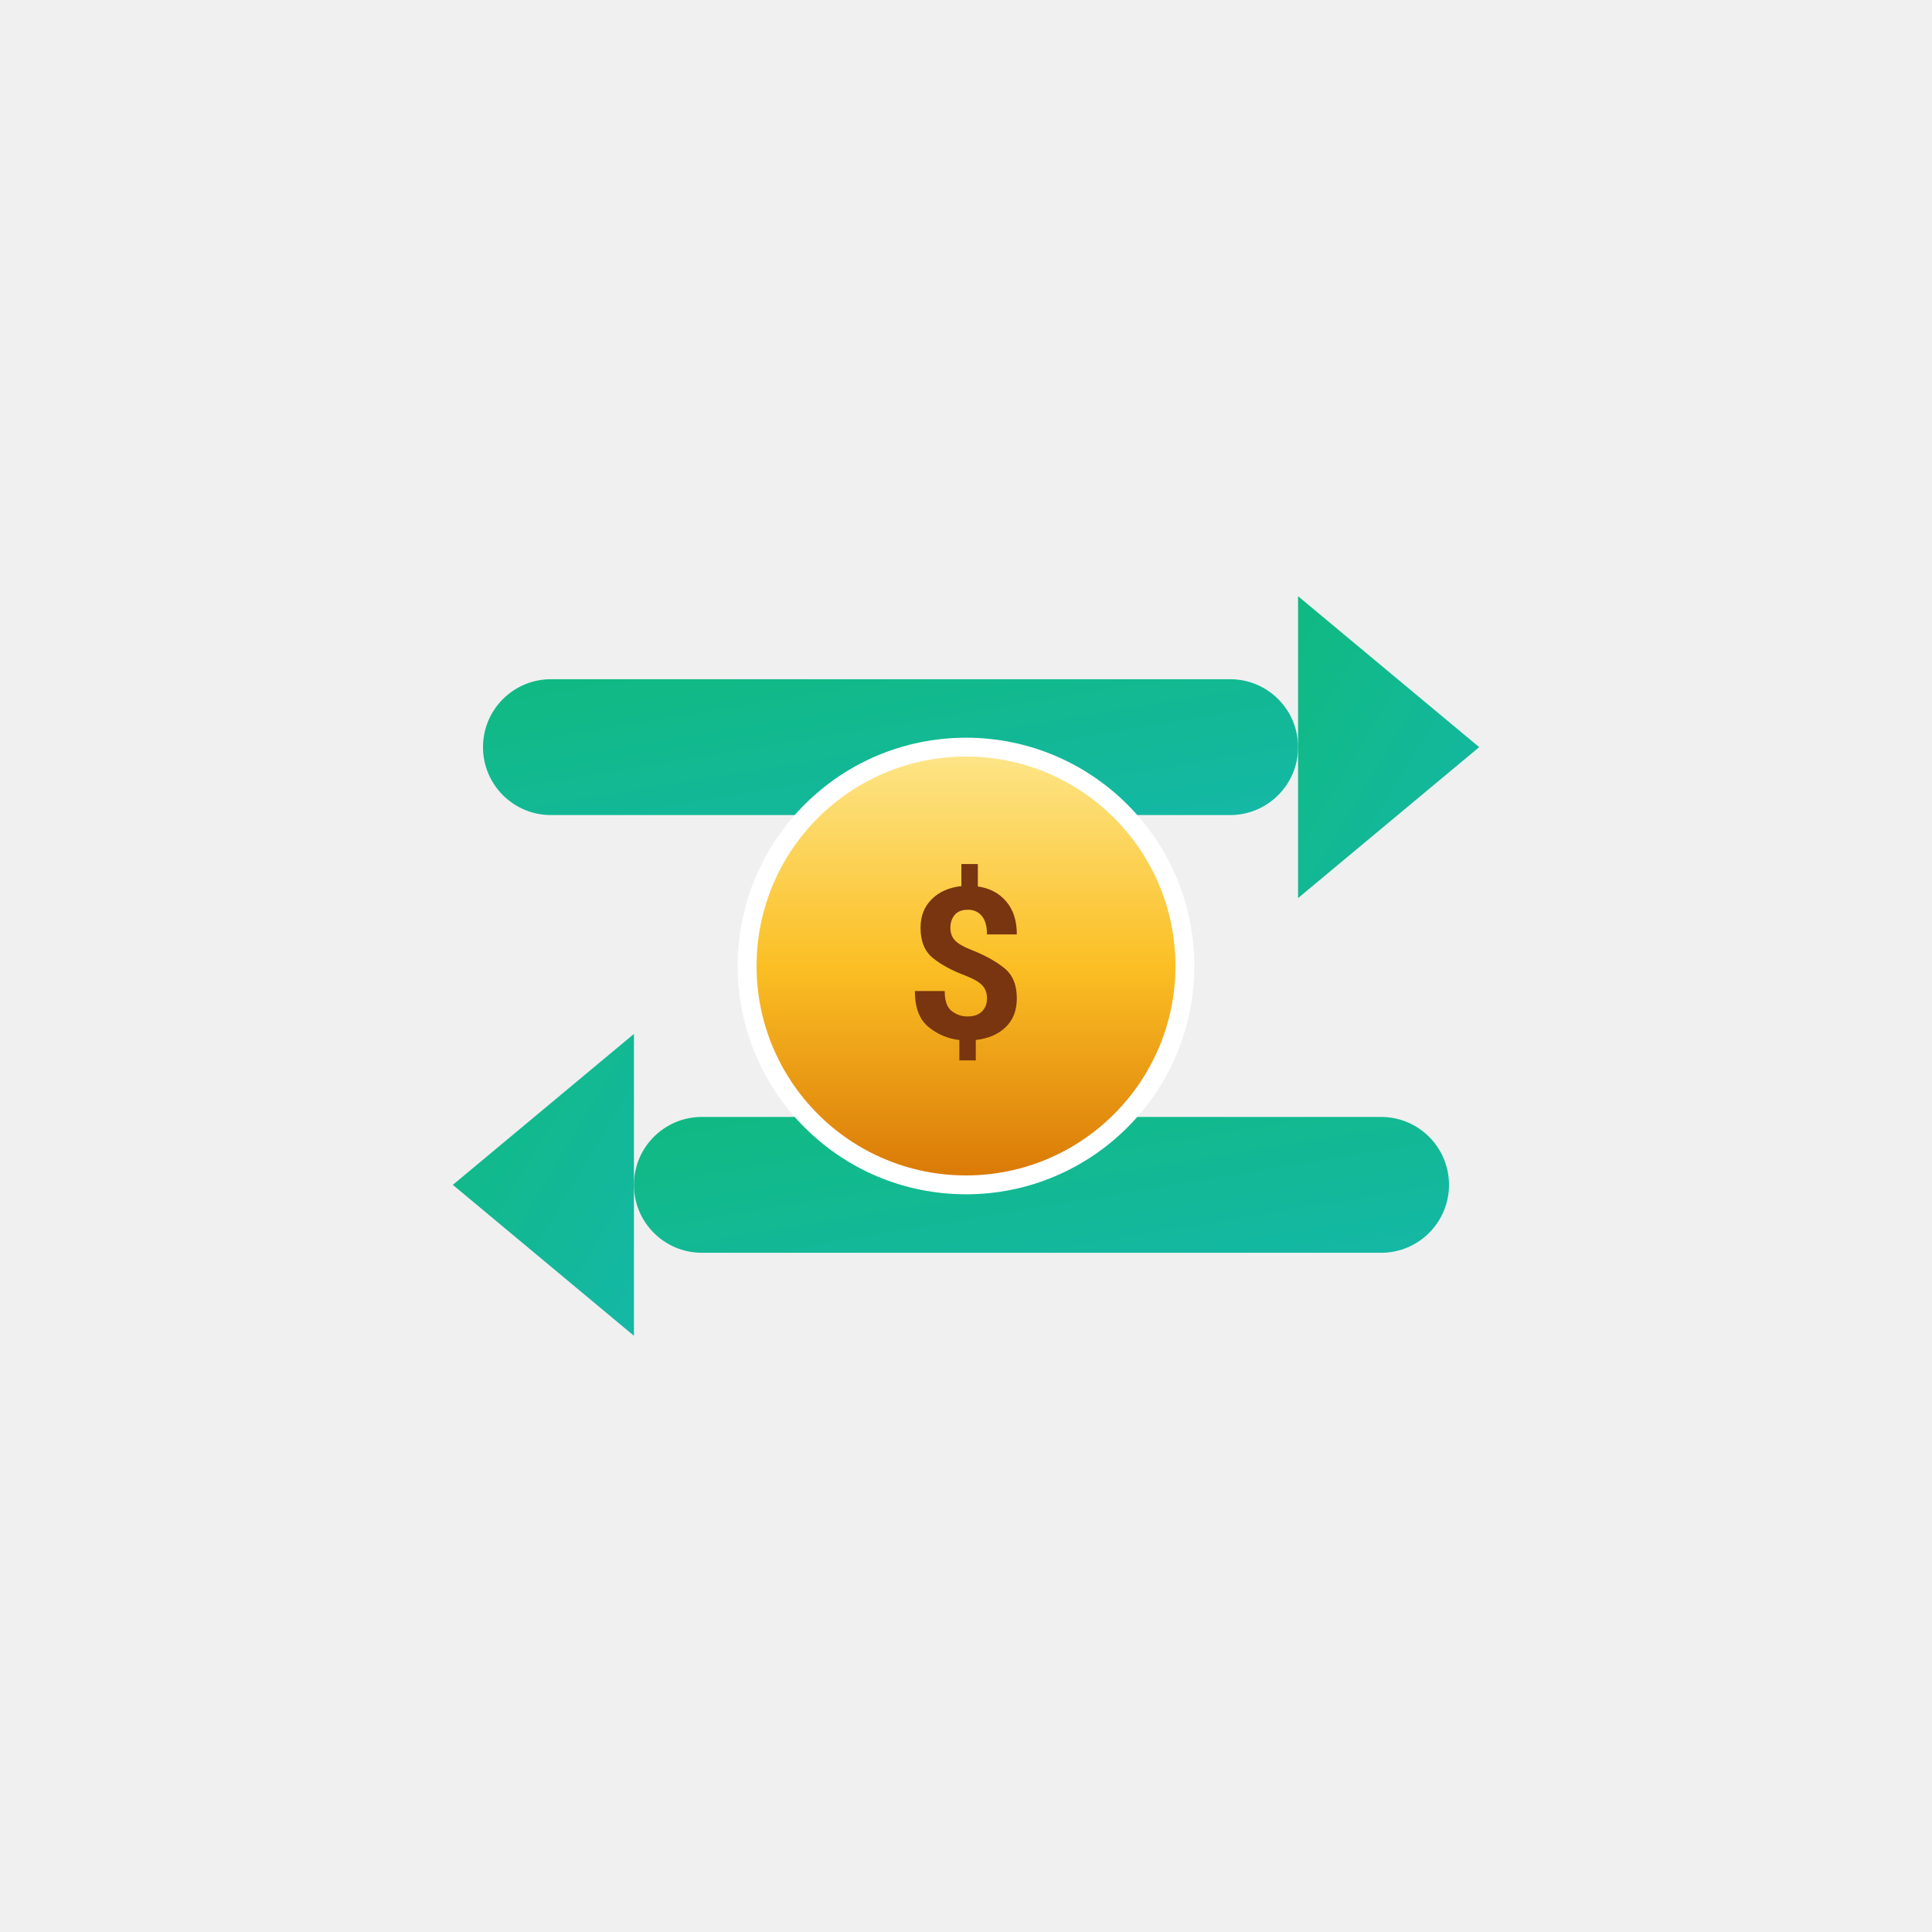
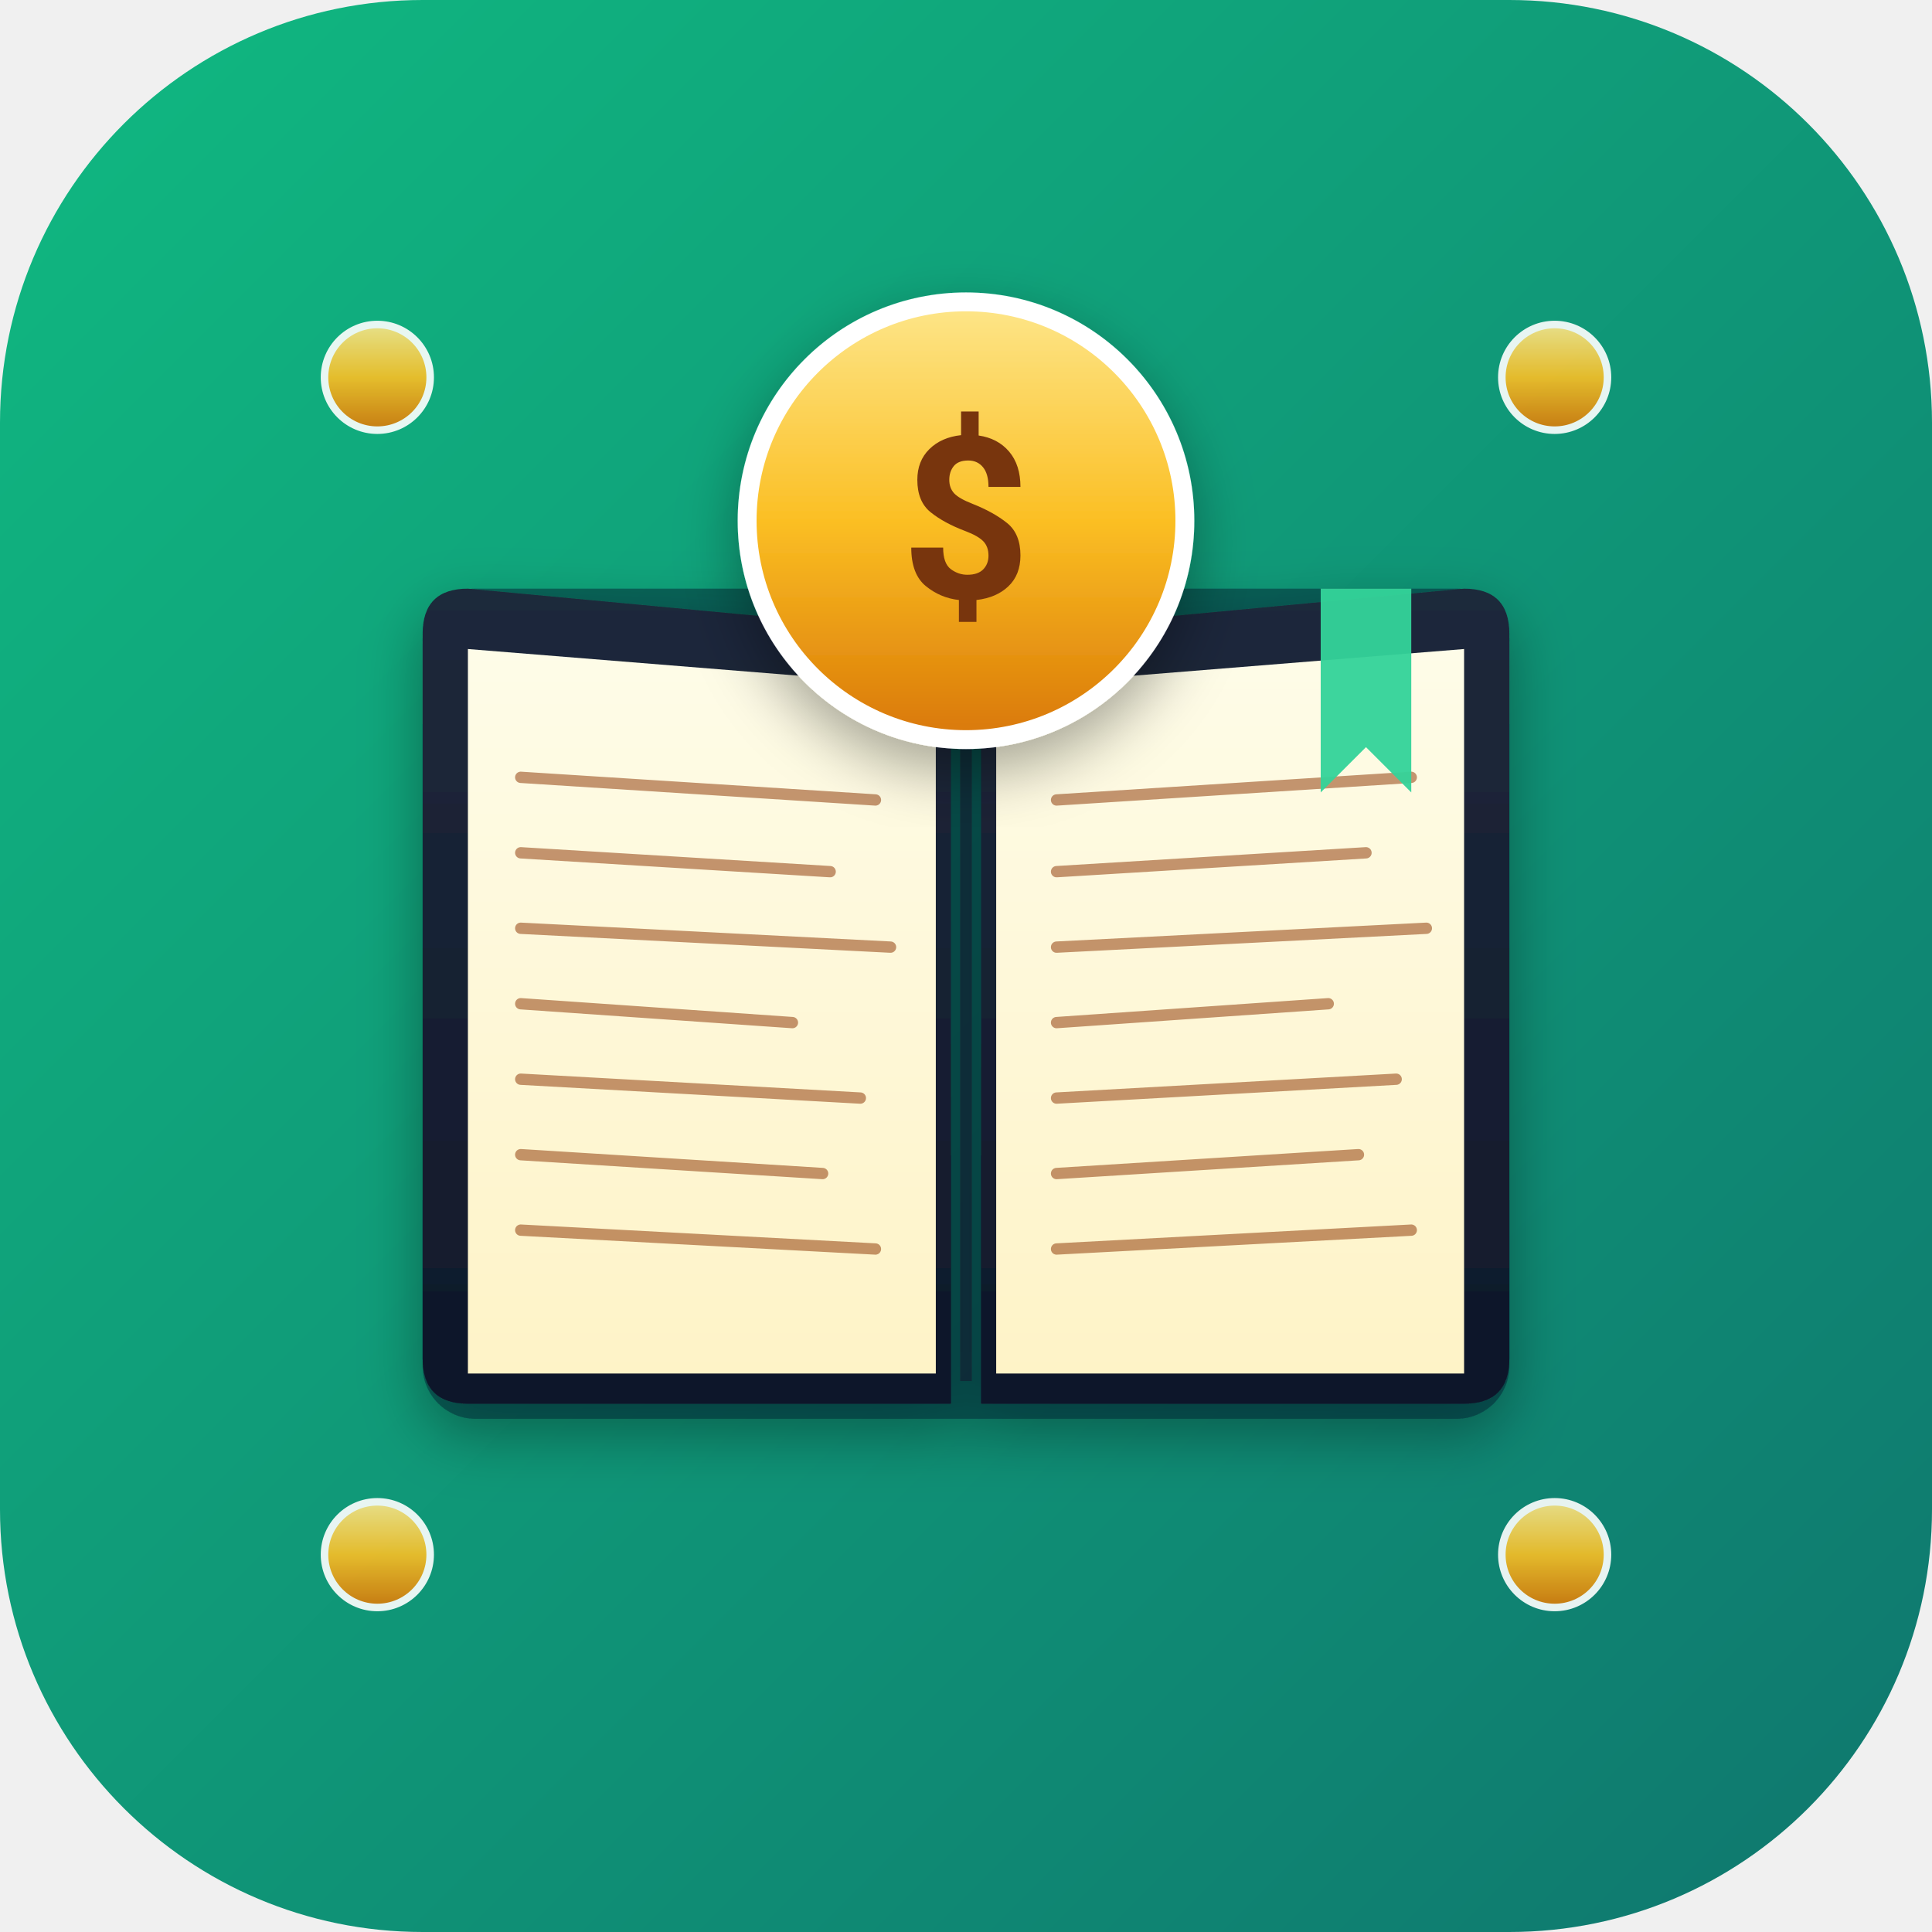
<svg xmlns="http://www.w3.org/2000/svg" viewBox="0 0 512 512" width="512" height="512">
  <defs>
    <linearGradient id="bg" x1="0%" y1="0%" x2="100%" y2="100%">
      <stop offset="0%" stop-color="#10b981" />
-       <stop offset="100%" stop-color="#14b8a6" />
+       <stop offset="100%" stop-color="#0f766e" />
+     </linearGradient>
+     <linearGradient id="bookCover" x1="0%" y1="0%" x2="0%" y2="100%">
+       <stop offset="0%" stop-color="#1e293b" />
+       <stop offset="100%" stop-color="#0f172a" />
+     </linearGradient>
+     <linearGradient id="pages" x1="0%" y1="0%" x2="0%" y2="100%">
+       <stop offset="0%" stop-color="#fefce8" />
+       <stop offset="100%" stop-color="#fef3c7" />
    </linearGradient>
    <linearGradient id="gold" x1="0%" y1="0%" x2="0%" y2="100%">
      <stop offset="0%" stop-color="#fde68a" />
      <stop offset="50%" stop-color="#fbbf24" />
      <stop offset="100%" stop-color="#d97706" />
    </linearGradient>
+     <filter id="shadow" x="-20%" y="-20%" width="140%" height="140%">
+       <feGaussianBlur in="SourceAlpha" stdDeviation="8" />
+       <feOffset dx="0" dy="6" />
+       <feComponentTransfer>
+         <feFuncA type="linear" slope="0.35" />
+       </feComponentTransfer>
+       <feMerge>
+         <feMergeNode />
+         <feMergeNode in="SourceGraphic" />
+       </feMerge>
+     </filter>
  </defs>
-   <g>
-     <rect x="128" y="180" width="216" height="36" rx="18" fill="url(#bg)" />
-     <polygon points="344,158 392,198 344,238" fill="url(#bg)" />
-     <rect x="168" y="296" width="216" height="36" rx="18" fill="url(#bg)" />
-     <polygon points="168,274 120,314 168,354" fill="url(#bg)" />
-     <circle cx="256" cy="256" r="58" fill="url(#gold)" stroke="#ffffff" stroke-width="5" />
-     <text x="256" y="256" font-family="'Segoe UI', Roboto, Arial, sans-serif" font-size="56" font-weight="700" text-anchor="middle" dominant-baseline="central" fill="#78350f">$</text>
+   <rect x="0" y="0" width="512" height="512" rx="112" fill="url(#bg)" />
+   <g filter="url(#shadow)">
+     <rect x="112" y="156" width="288" height="220" rx="14" fill="#0f172a" opacity="0.45" />
+     <path d="M 112 168              Q 112 156 124 156              L 252 168              L 252 372              L 124 372              Q 112 372 112 360              Z" fill="url(#bookCover)" />
+     <path d="M 400 168              Q 400 156 388 156              L 260 168              L 260 372              L 388 372              Q 400 372 400 360              Z" fill="url(#bookCover)" />
+     <path d="M 124 172              L 248 182              L 248 364              L 124 364              Z" fill="url(#pages)" />
+     <path d="M 264 182              L 388 172              L 388 364              L 264 364              Z" fill="url(#pages)" />
+     <line x1="256" y1="170" x2="256" y2="366" stroke="#0f172a" stroke-width="3" opacity="0.55" />
+     <g stroke="#92400e" stroke-width="3" opacity="0.55" stroke-linecap="round">
+       <line x1="138" y1="206" x2="232" y2="212" />
+       <line x1="138" y1="226" x2="220" y2="231" />
+       <line x1="138" y1="246" x2="236" y2="251" />
+       <line x1="138" y1="266" x2="210" y2="271" />
+       <line x1="138" y1="286" x2="228" y2="291" />
+       <line x1="138" y1="306" x2="218" y2="311" />
+       <line x1="138" y1="326" x2="232" y2="331" />
+     </g>
+     <g stroke="#92400e" stroke-width="3" opacity="0.55" stroke-linecap="round">
+       <line x1="280" y1="212" x2="374" y2="206" />
+       <line x1="280" y1="231" x2="362" y2="226" />
+       <line x1="280" y1="251" x2="378" y2="246" />
+       <line x1="280" y1="271" x2="352" y2="266" />
+       <line x1="280" y1="291" x2="370" y2="286" />
+       <line x1="280" y1="311" x2="360" y2="306" />
+       <line x1="280" y1="331" x2="374" y2="326" />
+     </g>
+     <path d="M 350 156 L 374 156 L 374 210 L 362 198 L 350 210 Z" fill="#34d399" opacity="0.95" />
+   </g>
+   <g filter="url(#shadow)">
+     <circle cx="256" cy="138" r="58" fill="url(#gold)" stroke="#ffffff" stroke-width="5" />
+     <text x="256" y="138" font-family="'Segoe UI', Roboto, Arial, sans-serif" font-size="60" font-weight="700" text-anchor="middle" dominant-baseline="central" fill="#78350f">$</text>
+   </g>
+   <g opacity="0.9">
+     <circle cx="100" cy="100" r="14" fill="url(#gold)" stroke="#ffffff" stroke-width="2" />
+     <circle cx="412" cy="100" r="14" fill="url(#gold)" stroke="#ffffff" stroke-width="2" />
+     <circle cx="100" cy="412" r="14" fill="url(#gold)" stroke="#ffffff" stroke-width="2" />
+     <circle cx="412" cy="412" r="14" fill="url(#gold)" stroke="#ffffff" stroke-width="2" />
  </g>
</svg>
